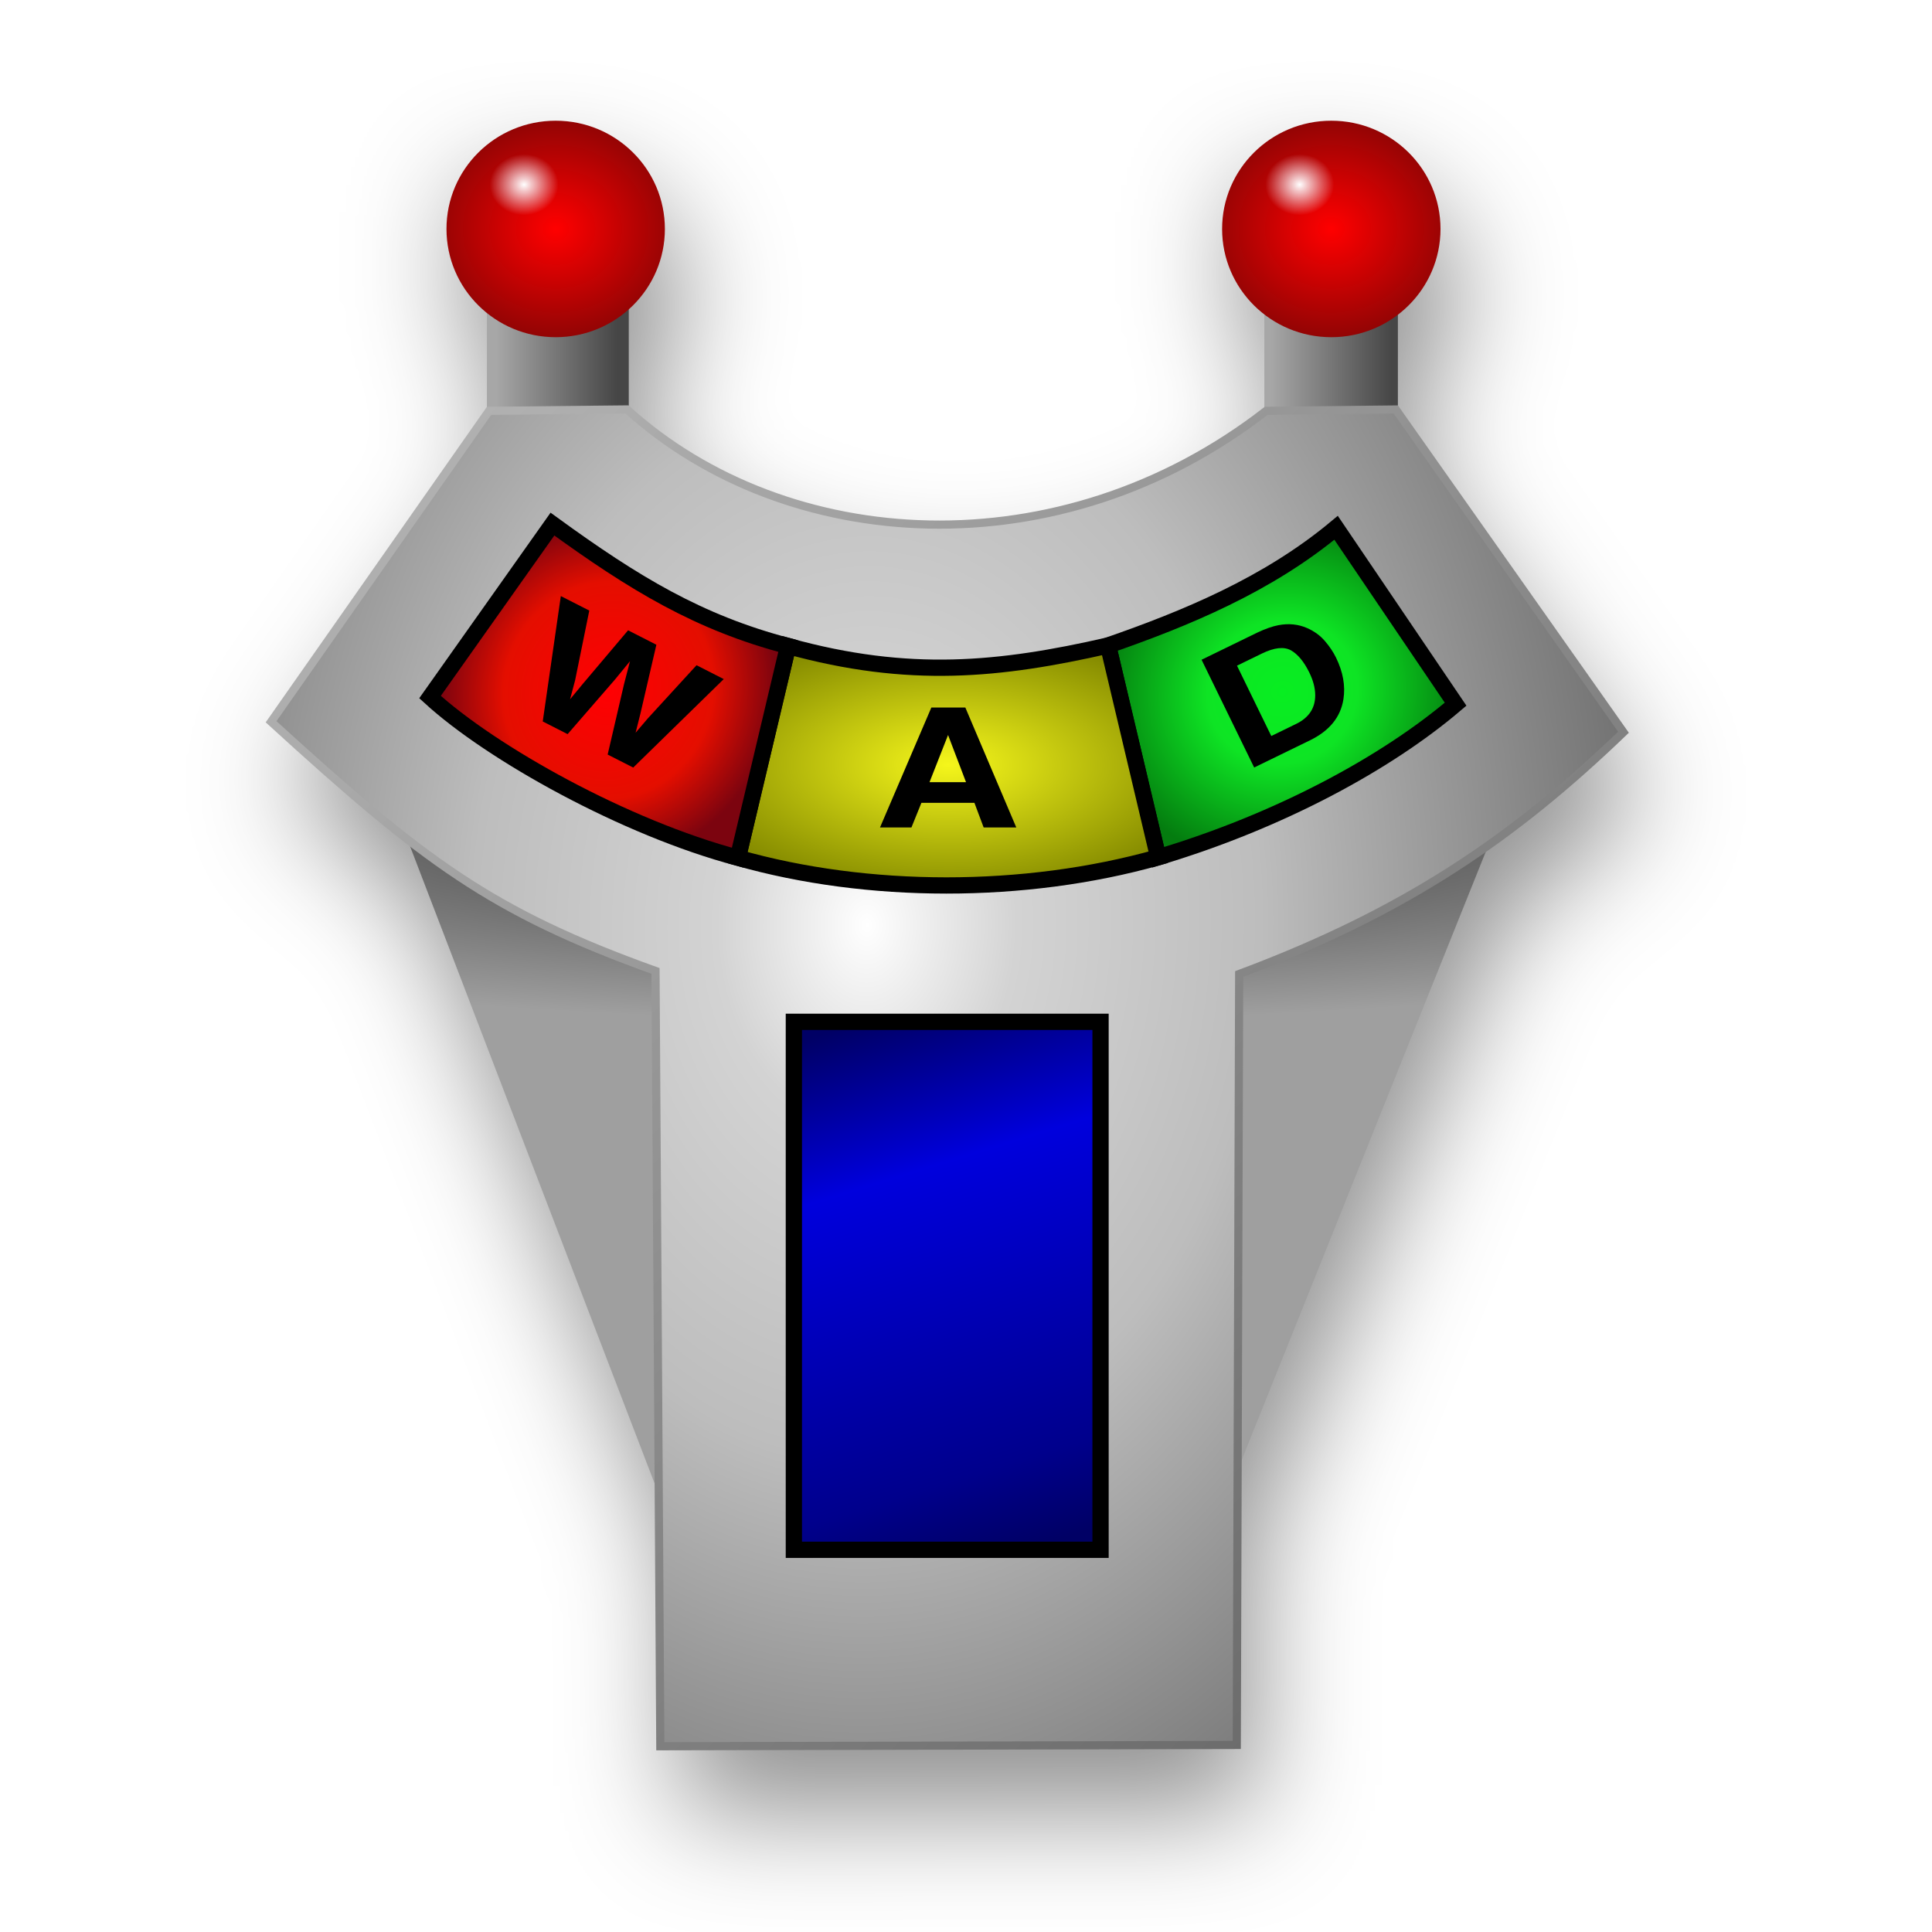
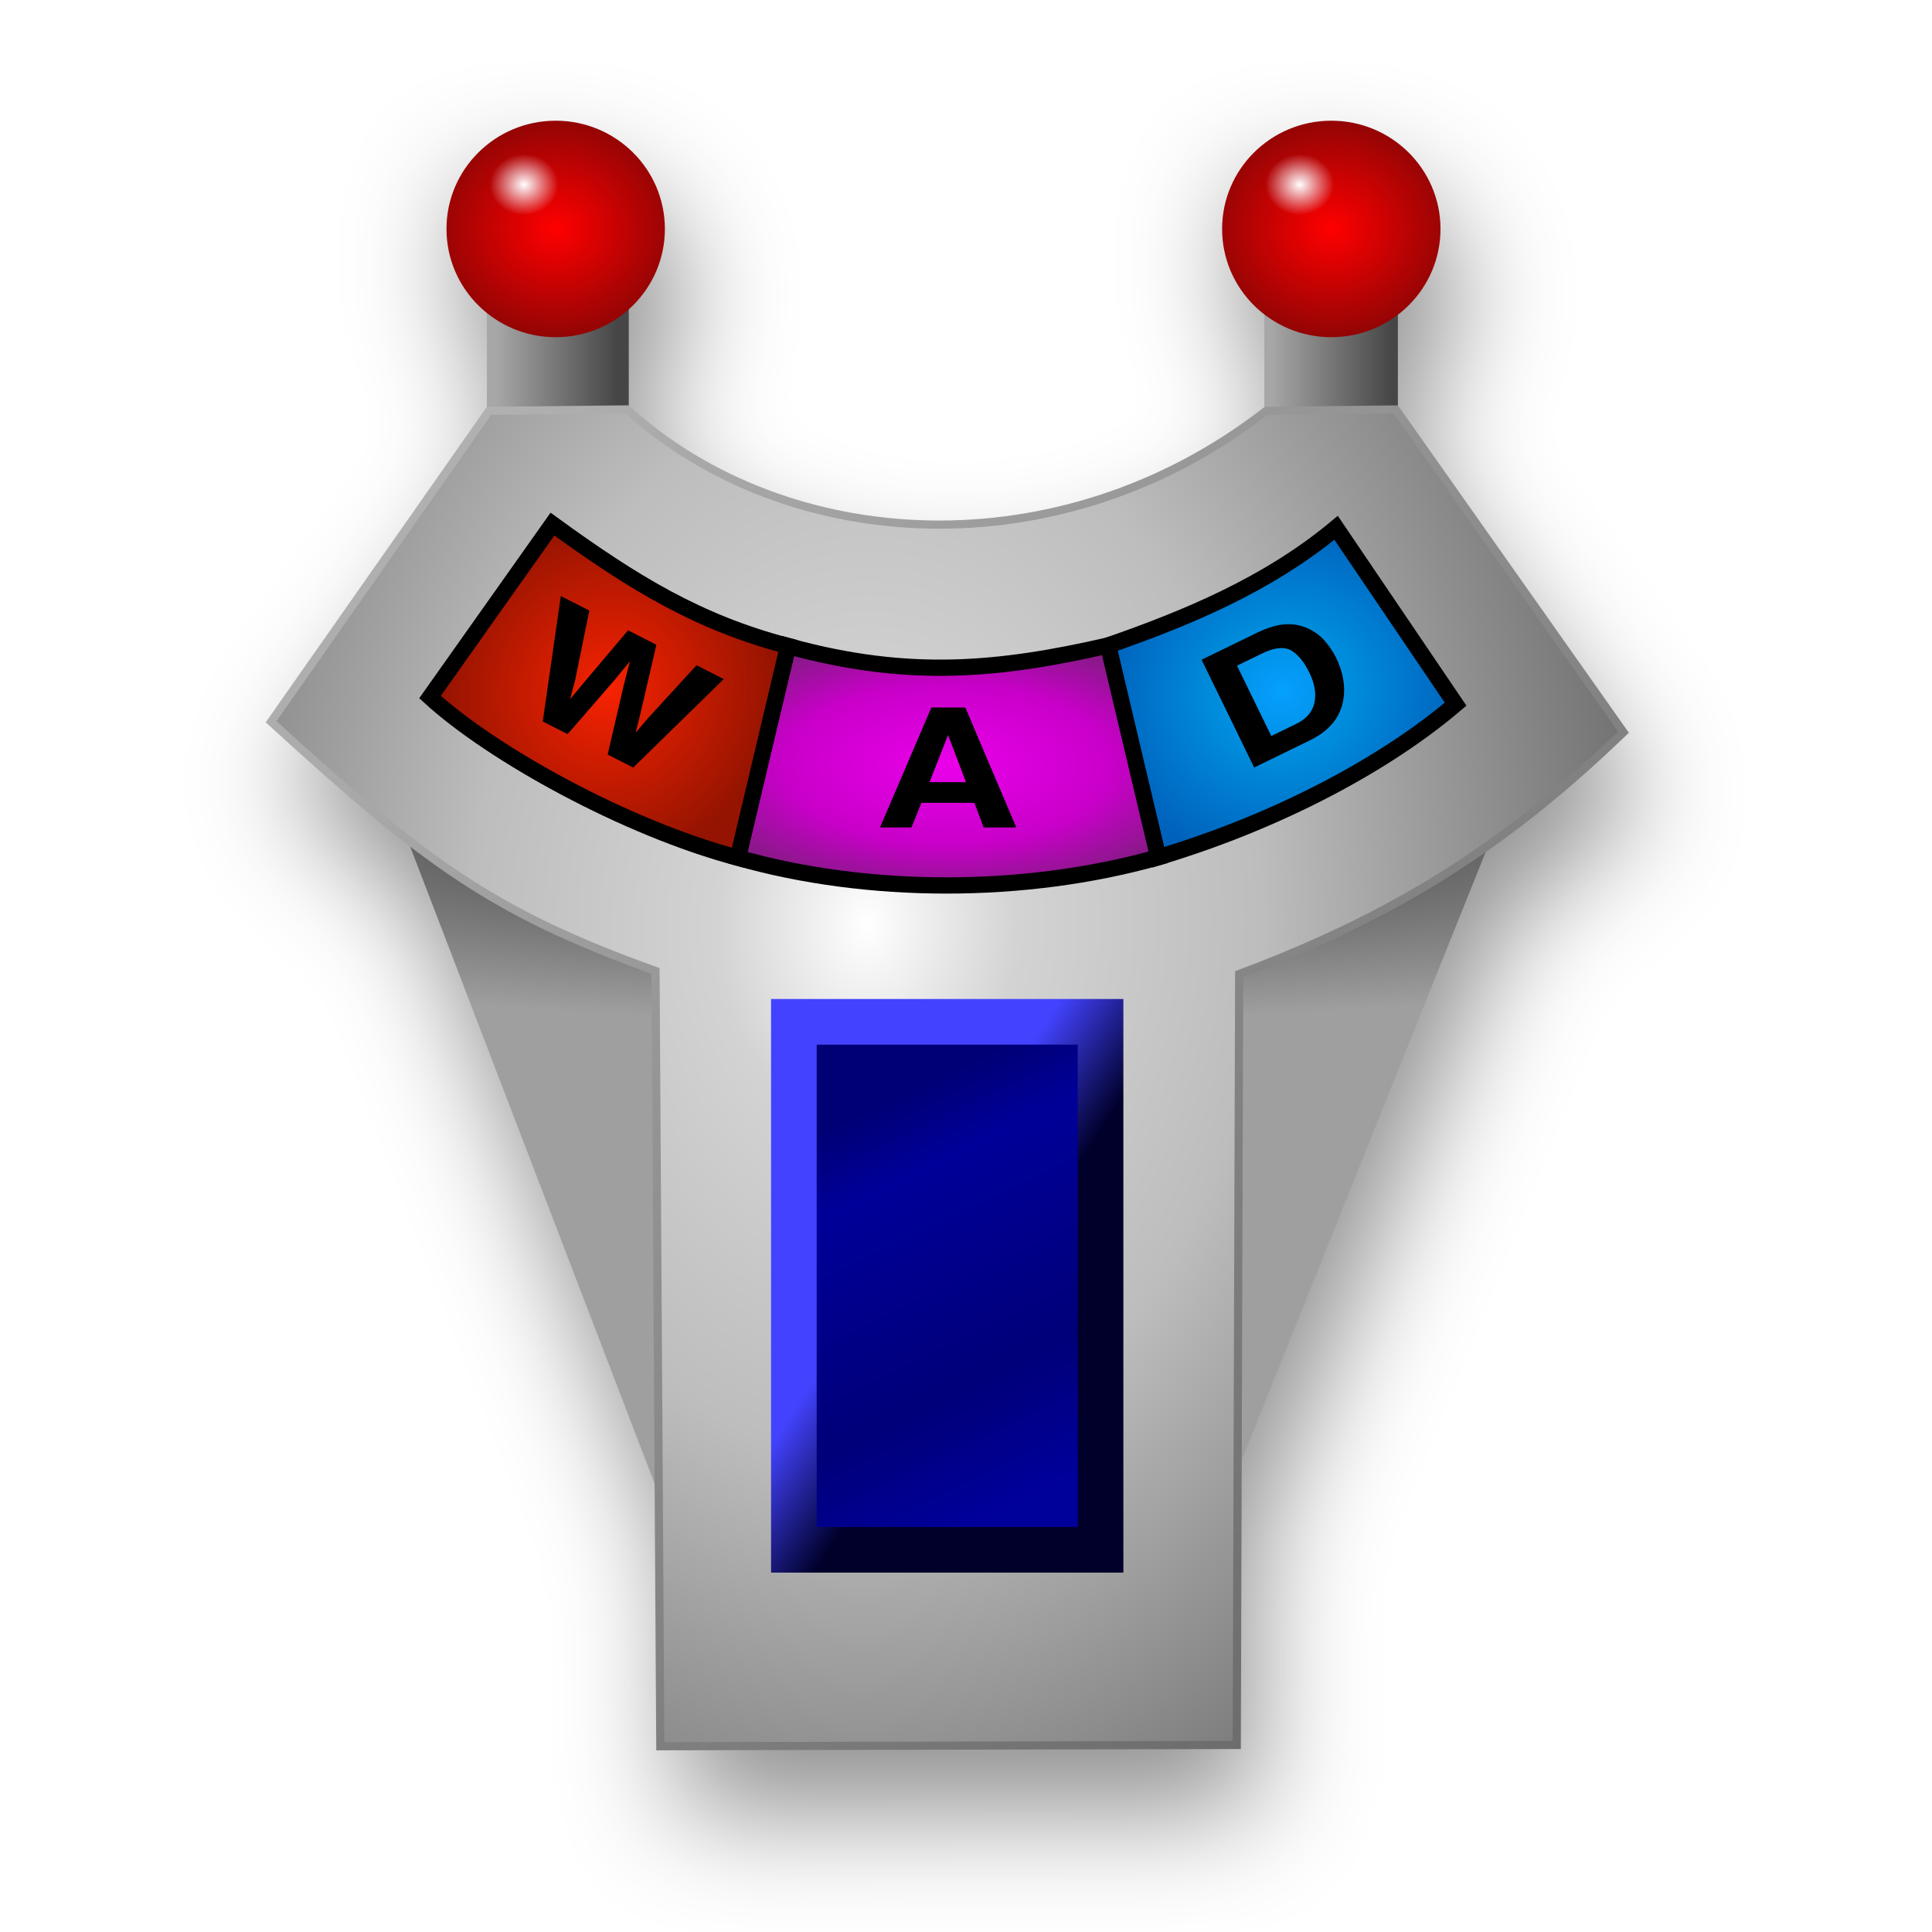
<svg xmlns="http://www.w3.org/2000/svg" xmlns:xlink="http://www.w3.org/1999/xlink" width="128" height="128" viewBox="0 0 33.867 33.867" version="1.1" id="svg1" xml:space="preserve">
  <defs id="defs1">
+     <linearGradient id="linearGradient1">
+       <stop style="stop-color:#4343ff;stop-opacity:1;" offset="0" id="stop1" />
+       <stop style="stop-color:#00002b;stop-opacity:1;" offset="1" id="stop2" />
+     </linearGradient>
    <linearGradient id="linearGradient42">
-       <stop style="stop-color:#08ee21;stop-opacity:1;" offset="0" id="stop65" />
-       <stop style="stop-color:#0ee424;stop-opacity:1;" offset="0.409" id="stop66" />
-       <stop style="stop-color:#047c0f;stop-opacity:1;" offset="1" id="stop67" />
+       <stop style="stop-color:#05a0ff;stop-opacity:1;" offset="0" id="stop65" />
+       <stop style="stop-color:#008ada;stop-opacity:1;" offset="0.409" id="stop66" />
+       <stop style="stop-color:#0061bc;stop-opacity:1;" offset="1" id="stop67" />
    </linearGradient>
    <linearGradient id="linearGradient46">
-       <stop style="stop-color:#f5f61b;stop-opacity:1;" offset="0" id="stop47" />
-       <stop style="stop-color:#868c00;stop-opacity:1;" offset="1" id="stop48" />
+       <stop style="stop-color:#f62201;stop-opacity:1;" offset="0" id="stop47" />
+       <stop style="stop-color:#951401;stop-opacity:1;" offset="1" id="stop48" />
    </linearGradient>
    <linearGradient id="linearGradient42-1">
-       <stop style="stop-color:#ff0003;stop-opacity:1;" offset="0" id="stop42" />
-       <stop style="stop-color:#e40e00;stop-opacity:1;" offset="0.625" id="stop44" />
-       <stop style="stop-color:#7c040f;stop-opacity:1;" offset="1" id="stop43" />
+       <stop style="stop-color:#ea00ea;stop-opacity:1;" offset="0" id="stop42" />
+       <stop style="stop-color:#c800c8;stop-opacity:1;" offset="0.625" id="stop44" />
+       <stop style="stop-color:#881988;stop-opacity:1;" offset="1" id="stop43" />
    </linearGradient>
    <linearGradient id="linearGradient31">
      <stop style="stop-color:#bbbbbb;stop-opacity:1;" offset="0" id="stop32" />
      <stop style="stop-color:#616161;stop-opacity:1;" offset="1" id="stop33" />
    </linearGradient>
    <linearGradient id="linearGradient24">
-       <stop style="stop-color:#000065;stop-opacity:1;" offset="0" id="stop25" />
-       <stop style="stop-color:#0000dd;stop-opacity:1;" offset="0.287" id="stop28" />
-       <stop style="stop-color:#00008c;stop-opacity:1;" offset="0.842" id="stop29" />
-       <stop style="stop-color:#000065;stop-opacity:1;" offset="1" id="stop26" />
+       <stop style="stop-color:#000075;stop-opacity:1;" offset="0" id="stop25" />
+       <stop style="stop-color:#000099;stop-opacity:1;" offset="0.181" id="stop28" />
+       <stop style="stop-color:#000079;stop-opacity:1;" offset="0.696" id="stop29" />
+       <stop style="stop-color:#00009b;stop-opacity:1;" offset="1" id="stop26" />
    </linearGradient>
    <linearGradient id="linearGradient22">
      <stop style="stop-color:#ffffff;stop-opacity:1;" offset="0" id="stop23" />
      <stop style="stop-color:#f4f2fd;stop-opacity:0;" offset="1" id="stop24" />
    </linearGradient>
    <linearGradient id="linearGradient20">
      <stop style="stop-color:#ff0000;stop-opacity:1;" offset="0" id="stop21" />
      <stop style="stop-color:#570707;stop-opacity:1;" offset="1" id="stop22" />
    </linearGradient>
    <linearGradient id="linearGradient17">
      <stop style="stop-color:#c6c6c6;stop-opacity:1;" offset="0" id="stop19" />
      <stop style="stop-color:#c6c6c6;stop-opacity:0;" offset="1" id="stop20" />
    </linearGradient>
    <linearGradient id="linearGradient17-1">
      <stop style="stop-color:#ffffff;stop-opacity:1;" offset="0" id="stop17" />
      <stop style="stop-color:#d3d3d3;stop-opacity:1;" offset="0.183" id="stop30" />
      <stop style="stop-color:#bdbdbd;stop-opacity:1;" offset="0.481" id="stop31" />
      <stop style="stop-color:#696969;stop-opacity:1;" offset="1" id="stop18" />
    </linearGradient>
    <linearGradient id="linearGradient13">
      <stop style="stop-color:#a7a7a7;stop-opacity:1;" offset="0" id="stop14" />
      <stop style="stop-color:#464646;stop-opacity:1;" offset="1" id="stop15" />
    </linearGradient>
    <linearGradient id="linearGradient10">
      <stop style="stop-color:#8a8a8a;stop-opacity:1;" offset="0" id="stop12" />
      <stop style="stop-color:#8a8a8a;stop-opacity:0;" offset="1" id="stop13" />
    </linearGradient>
    <linearGradient id="linearGradient10-1">
      <stop style="stop-color:#353535;stop-opacity:1;" offset="0" id="stop10" />
      <stop style="stop-color:#9f9f9f;stop-opacity:1;" offset="1" id="stop11" />
    </linearGradient>
    <radialGradient xlink:href="#linearGradient10-1" id="radialGradient11" cx="62.902" cy="147.927" fx="62.902" fy="147.927" r="36.417" gradientTransform="matrix(6.4112894e-8,0.09678091,-0.5751692,7.1796761e-6,101.6868,8.298374)" gradientUnits="userSpaceOnUse" />
    <linearGradient xlink:href="#linearGradient13" id="linearGradient15" x1="77.769" y1="100.994" x2="85.221" y2="100.994" gradientUnits="userSpaceOnUse" gradientTransform="translate(0.2823068,11.05791)" />
    <linearGradient xlink:href="#linearGradient13" id="linearGradient16" gradientUnits="userSpaceOnUse" x1="77.769" y1="100.994" x2="85.221" y2="100.994" gradientTransform="translate(47.84967,12.64541)" />
    <radialGradient xlink:href="#linearGradient17-1" id="radialGradient18" cx="87.563" cy="137.9" fx="87.563" fy="137.9" r="41.025" gradientTransform="matrix(0.349522,0.00515655,-0.00695872,0.4716747,-14.44791,-49.27611)" gradientUnits="userSpaceOnUse" />
    <radialGradient xlink:href="#linearGradient20" id="radialGradient27" gradientUnits="userSpaceOnUse" gradientTransform="matrix(1.70035,1.5250745e-4,-1.5121795e-4,1.630839,-57.06203,-54.42322)" cx="81.495" cy="86.252" fx="81.495" fy="86.252" r="6.705" />
    <radialGradient xlink:href="#linearGradient22" id="radialGradient28" gradientUnits="userSpaceOnUse" gradientTransform="matrix(0.4426612,-0.01053952,0.00995024,0.4179111,38.37828,52.64988)" cx="91.314" cy="75.791" fx="91.314" fy="75.791" r="4.764" />
-     <linearGradient xlink:href="#linearGradient24" id="linearGradient28" x1="100.489" y1="147.576" x2="110.556" y2="179.996" gradientUnits="userSpaceOnUse" gradientTransform="matrix(0.2854851,0,0,0.2854851,-13.58891,-24.21907)" />
+     <linearGradient xlink:href="#linearGradient24" id="linearGradient28" x1="101.213" y1="152.823" x2="112.363" y2="175.924" gradientUnits="userSpaceOnUse" gradientTransform="matrix(0.2854851,0,0,0.2854851,-13.58891,-24.21907)" />
    <linearGradient xlink:href="#linearGradient31" id="linearGradient33" x1="63.689" y1="104.429" x2="147.565" y2="189.737" gradientUnits="userSpaceOnUse" gradientTransform="matrix(0.2854851,0,0,0.2854851,-13.58891,-24.21907)" />
-     <radialGradient xlink:href="#linearGradient42-1" id="radialGradient44" cx="84.965" cy="127.214" fx="84.965" fy="127.214" r="11.624" gradientTransform="matrix(0.2283237,0.103785,-0.1094722,0.2408353,5.194249,-27.35704)" gradientUnits="userSpaceOnUse" />
-     <radialGradient xlink:href="#linearGradient46" id="radialGradient46" cx="105.812" cy="131.788" fx="105.812" fy="131.788" r="13.502" gradientTransform="matrix(0.3450614,0.00131432,-6.3772244e-4,0.1674293,-19.80873,-8.799791)" gradientUnits="userSpaceOnUse" />
+     <radialGradient xlink:href="#linearGradient46" id="radialGradient44" cx="84.965" cy="127.214" fx="84.965" fy="127.214" r="11.624" gradientTransform="matrix(0.2283237,0.103785,-0.1094722,0.2408353,5.194249,-27.35704)" gradientUnits="userSpaceOnUse" />
+     <radialGradient xlink:href="#linearGradient42-1" id="radialGradient46" cx="105.812" cy="131.788" fx="105.812" fy="131.788" r="13.502" gradientTransform="matrix(0.3450614,0.00131432,-6.3772244e-4,0.1674293,-19.80873,-8.799791)" gradientUnits="userSpaceOnUse" />
    <radialGradient xlink:href="#linearGradient42" id="radialGradient48" cx="126.346" cy="127.304" fx="126.346" fy="127.304" r="11.3" gradientTransform="matrix(0.2638331,-0.1090591,0.1033415,0.2500013,-24.00908,-5.922681)" gradientUnits="userSpaceOnUse" />
    <radialGradient xlink:href="#linearGradient20" id="radialGradient58" gradientUnits="userSpaceOnUse" gradientTransform="matrix(1.70035,1.5250745e-4,-1.5121795e-4,1.630839,-57.06203,-54.42322)" cx="81.495" cy="86.252" fx="81.495" fy="86.252" r="6.705" />
    <radialGradient xlink:href="#linearGradient22" id="radialGradient59" gradientUnits="userSpaceOnUse" gradientTransform="matrix(0.4426612,-0.01053952,0.00995024,0.4179111,38.37828,52.64988)" cx="91.314" cy="75.791" fx="91.314" fy="75.791" r="4.764" />
    <filter style="color-interpolation-filters:sRGB" id="filter88" x="-0.101" y="-0.084" width="1.202" height="1.168">
      <feGaussianBlur stdDeviation="0.5 0.5" result="blur" id="feGaussianBlur88" />
    </filter>
+     <linearGradient xlink:href="#linearGradient1" id="linearGradient2" x1="16.22" y1="21.152" x2="17.791" y2="22.174" gradientUnits="userSpaceOnUse" />
  </defs>
  <g id="layer1">
    <path id="path80" style="font-weight:bold;font-size:11.207px;font-family:Helvetica;-inkscape-font-specification:'Helvetica, Bold';text-align:center;text-anchor:middle;opacity:0.432;stroke-width:0.078;filter:url(#filter88)" d="m 4.077,1.333 v 0.968 0.191 h 0.038 c 0.043,0.206 0.155,0.392 0.316,0.529 v 0.901 L 2.54,6.62 c 0.467,0.427 0.842,0.755 1.194,1.028 l 2.166,5.645 h 0.038 l 0.014,2.307 5.052,-0.011 0.008,-2.41 2.198,-5.478 c 0.416,-0.294 0.8,-0.619 1.184,-0.988 L 12.416,3.909 v -0.876 c 0.23,-0.175 0.368,-0.445 0.374,-0.732 -0.003,-0.366 -0.219,-0.698 -0.554,-0.852 v -0.116 h -1.36 v 0.968 0.191 h 0.038 c 0.045,0.212 0.163,0.402 0.332,0.539 v 0.875 C 9.446,5.294 7.073,5.15 5.675,3.896 v -0.901 c 0.199,-0.177 0.314,-0.429 0.317,-0.695 -0.003,-0.366 -0.219,-0.698 -0.554,-0.852 v -0.116 z" transform="matrix(2,0,0,2,-6.3675133e-7,0.5806242)" />
    <g id="g64" transform="matrix(0.2854851,0,0,0.2854851,-13.58891,-24.21907)">
      <rect style="opacity:1;fill:url(#linearGradient15);stroke:none;stroke-width:3.969" id="rect5" width="8.71" height="17.995" x="77.497" y="102.854" ry="0" />
      <g id="g58" transform="matrix(1,0,0,0.9414093,0.2246488,17.69475)">
        <ellipse style="opacity:1;fill:url(#radialGradient58);fill-opacity:1;stroke:none;stroke-width:4.39" id="ellipse58" cx="81.495" cy="86.252" rx="6.705" ry="7.06" />
        <rect style="opacity:1;fill:url(#radialGradient59);stroke:none;stroke-width:1;stroke-dasharray:none;stroke-opacity:1" id="rect58" width="9.527" height="8.627" x="74.79" y="79.048" />
      </g>
    </g>
    <rect style="opacity:1;fill:#000000;fill-opacity:1;stroke:#000000;stroke-width:0.285;stroke-dasharray:none;stroke-opacity:1" id="rect10" width="52.631" height="66.514" x="41.325" y="-12.376" />
    <g id="g41" style="opacity:0.348" transform="matrix(2,0,0,2,163.5575,-165.5377)">
      <g id="g36">
        <path style="opacity:1;fill:none;fill-opacity:1;stroke:#eff0bd;stroke-width:0.332;stroke-dasharray:none;stroke-opacity:1" id="path35" d="M 145.635,82.769 A 39.875,43.045 0 0 1 106.104,125.813 39.875,43.045 0 0 1 65.891,83.512 39.875,43.045 0 0 1 104.727,39.738 39.875,43.045 0 0 1 145.611,81.283" />
        <path style="opacity:1;fill:none;fill-opacity:1;stroke:#eff0bd;stroke-width:0.436;stroke-dasharray:none;stroke-opacity:1" id="path34" d="M 158.065,82.769 A 52.305,56.465 0 0 1 106.211,139.231 52.305,56.465 0 0 1 53.462,83.744 52.305,56.465 0 0 1 104.406,26.323 52.305,56.465 0 0 1 158.034,80.82" />
        <path style="opacity:1;fill:none;fill-opacity:1;stroke:#eff0bd;stroke-width:0.266;stroke-dasharray:none;stroke-opacity:1" id="path36" d="M 137.725,82.769 A 31.965,34.506 0 0 1 106.036,117.274 31.965,34.506 0 0 1 73.8,83.365 31.965,34.506 0 0 1 104.932,48.274 31.965,34.506 0 0 1 137.706,81.578" />
        <path style="opacity:1;fill:none;fill-opacity:1;stroke:#eff0bd;stroke-width:0.5;stroke-dasharray:none;stroke-opacity:1" id="path33" d="M 165.793,82.769 A 60.033,64.807 0 0 1 106.278,147.573 60.033,64.807 0 0 1 45.736,83.888 60.033,64.807 0 0 1 104.205,17.984 a 60.033,64.807 0 0 1 61.552,62.548" />
      </g>
      <path style="opacity:1;fill:none;fill-opacity:1;stroke:#eff0bd;stroke-width:0.5;stroke-dasharray:none;stroke-opacity:1" d="m 74.004,127.636 31.756,-44.867 31.221,45.303" id="path38" />
      <path style="opacity:1;fill:none;fill-opacity:1;stroke:#eff0bd;stroke-width:0.5;stroke-dasharray:none;stroke-opacity:1" d="M 118.717,137.474 105.76,82.769 92.907,137.502" id="path39" />
      <path style="opacity:1;fill:none;fill-opacity:1;stroke:#eff0bd;stroke-width:0.5;stroke-dasharray:none;stroke-opacity:1" d="m 115.285,83.827 31.221,45.303" id="path40" />
      <path style="opacity:1;fill:none;fill-opacity:1;stroke:#eff0bd;stroke-width:0.5;stroke-dasharray:none;stroke-opacity:1" d="M 63.95,129.223 95.706,84.356" id="path41" />
    </g>
    <g id="g63" transform="matrix(0.2854851,0,0,0.2854851,-13.58891,-24.21907)">
      <rect style="opacity:1;fill:url(#linearGradient16);fill-opacity:1;stroke:none;stroke-width:3.969" id="rect15" width="8.199" height="18.689" x="125.234" y="103.577" />
      <g id="g26" transform="matrix(1,0,0,0.9414093,47.84967,17.69475)">
        <ellipse style="opacity:1;fill:url(#radialGradient27);fill-opacity:1;stroke:none;stroke-width:4.39" id="ellipse26" cx="81.495" cy="86.252" rx="6.705" ry="7.06" />
        <rect style="opacity:1;fill:url(#radialGradient28);stroke:none;stroke-width:1;stroke-dasharray:none;stroke-opacity:1" id="rect26" width="9.527" height="8.627" x="74.79" y="79.048" />
      </g>
    </g>
    <path style="fill:url(#radialGradient11);stroke:none;stroke-width:1.133" d="M 11.472,25.997 6.207,12.278 27.001,12.547 21.6,26.008 Z" id="path2" />
    <path style="fill:url(#radialGradient18);stroke:url(#linearGradient33);stroke-width:0.143;stroke-dasharray:none" d="m 10.991,7.177 c 2.801,2.538 7.588,2.834 11.204,0.025 l 2.273,-0.024 3.991,5.658 c -1.911,1.836 -3.803,3.143 -6.737,4.238 L 21.68,30.588 11.575,30.611 11.491,17.02 C 8.608,15.984 7.433,15.099 4.752,12.652 L 8.573,7.202 Z" id="path1" />
-     <rect style="fill:url(#linearGradient28);fill-opacity:1;stroke:#000000;stroke-width:0.285;stroke-dasharray:none;stroke-opacity:1" id="rect9" width="5.376" height="9.255" x="13.916" y="17.912" />
+     <rect style="fill:url(#linearGradient28);fill-opacity:1;stroke:url(#linearGradient2);stroke-width:0.8;stroke-dasharray:none;stroke-opacity:1" id="rect9" width="5.376" height="9.255" x="13.916" y="17.912" />
    <path style="fill:url(#radialGradient48);stroke:#000000;stroke-width:0.285;stroke-dasharray:none;stroke-opacity:1" d="m 23.421,9.252 c -1.204,1.003 -2.641,1.591 -3.998,2.063 l 0.879,3.713 c 2.126,-0.636 3.997,-1.647 5.214,-2.684 z" id="path9" />
    <path style="font-weight:bold;font-size:11.207px;font-family:Helvetica;-inkscape-font-specification:'Helvetica, Bold';text-align:center;text-anchor:middle;stroke-width:0.156" d="m 22.962,12.978 -0.977,0.476 -0.922,-1.889 0.977,-0.476 q 0.212,-0.1 0.371,-0.13 0.27,-0.051 0.503,0.051 0.187,0.083 0.31,0.226 0.123,0.143 0.196,0.292 0.184,0.377 0.13,0.727 -0.074,0.473 -0.588,0.723 z m -0.334,-1.579 q -0.184,-0.1 -0.507,0.057 l -0.437,0.213 0.601,1.233 0.437,-0.213 q 0.335,-0.164 0.333,-0.504 -10e-4,-0.187 -0.103,-0.395 -0.141,-0.288 -0.324,-0.391 z" id="text56" aria-label="D" />
    <path style="fill:url(#radialGradient46);stroke:#000000;stroke-width:0.285;stroke-dasharray:none;stroke-opacity:1" d="m 20.303,15.028 c -2.348,0.662 -5.103,0.652 -7.368,0.008 l 0.88,-3.711 c 2.123,0.587 3.715,0.422 5.609,-0.009 z" id="path8" />
    <path style="font-weight:bold;font-size:11.207px;font-family:Helvetica;-inkscape-font-specification:'Helvetica, Bold';text-align:center;text-anchor:middle;stroke-width:0.156" d="m 17.081,14.073 h -0.929 l -0.175,0.432 h -0.551 l 0.9,-2.102 h 0.596 l 0.893,2.102 h -0.572 z m -0.147,-0.362 -0.315,-0.827 -0.325,0.827 z" id="text57" aria-label="A" />
    <path style="fill:url(#radialGradient44);stroke:#000000;stroke-width:0.285;stroke-dasharray:none;stroke-opacity:1" d="m 9.684,9.187 c 1.439,1.046 2.565,1.727 4.13,2.138 l -0.88,3.711 C 10.963,14.513 8.619,13.209 7.538,12.219 Z" id="path7" />
    <path style="font-weight:bold;font-size:11.207px;font-family:Helvetica;-inkscape-font-specification:'Helvetica, Bold';text-align:center;text-anchor:middle;stroke-width:0.156" d="m 12.21,11.661 0.477,0.243 -1.587,1.551 -0.448,-0.228 0.287,-1.234 0.105,-0.403 -0.264,0.322 -0.83,0.957 -0.436,-0.222 0.317,-2.198 0.499,0.254 -0.249,1.224 -0.088,0.331 0.214,-0.259 0.803,-0.95 0.496,0.253 -0.28,1.208 -0.084,0.334 0.215,-0.252 z" id="text58" aria-label="W" />
    <g id="g71" transform="matrix(0.2854851,0,0,0.2854851,-183.9117,19.57179)">
      <g id="g70" transform="matrix(1,0,0,0.9414093,47.84967,17.69475)" />
    </g>
    <g id="g73" transform="matrix(0.2854851,0,0,0.2854851,-183.9117,19.57179)">
      <g id="g72" transform="matrix(1,0,0,0.9414093,0.2246488,17.69475)" />
    </g>
    <g id="g74" transform="matrix(0.2854851,0,0,0.2854851,-183.9117,19.57179)" />
  </g>
</svg>
